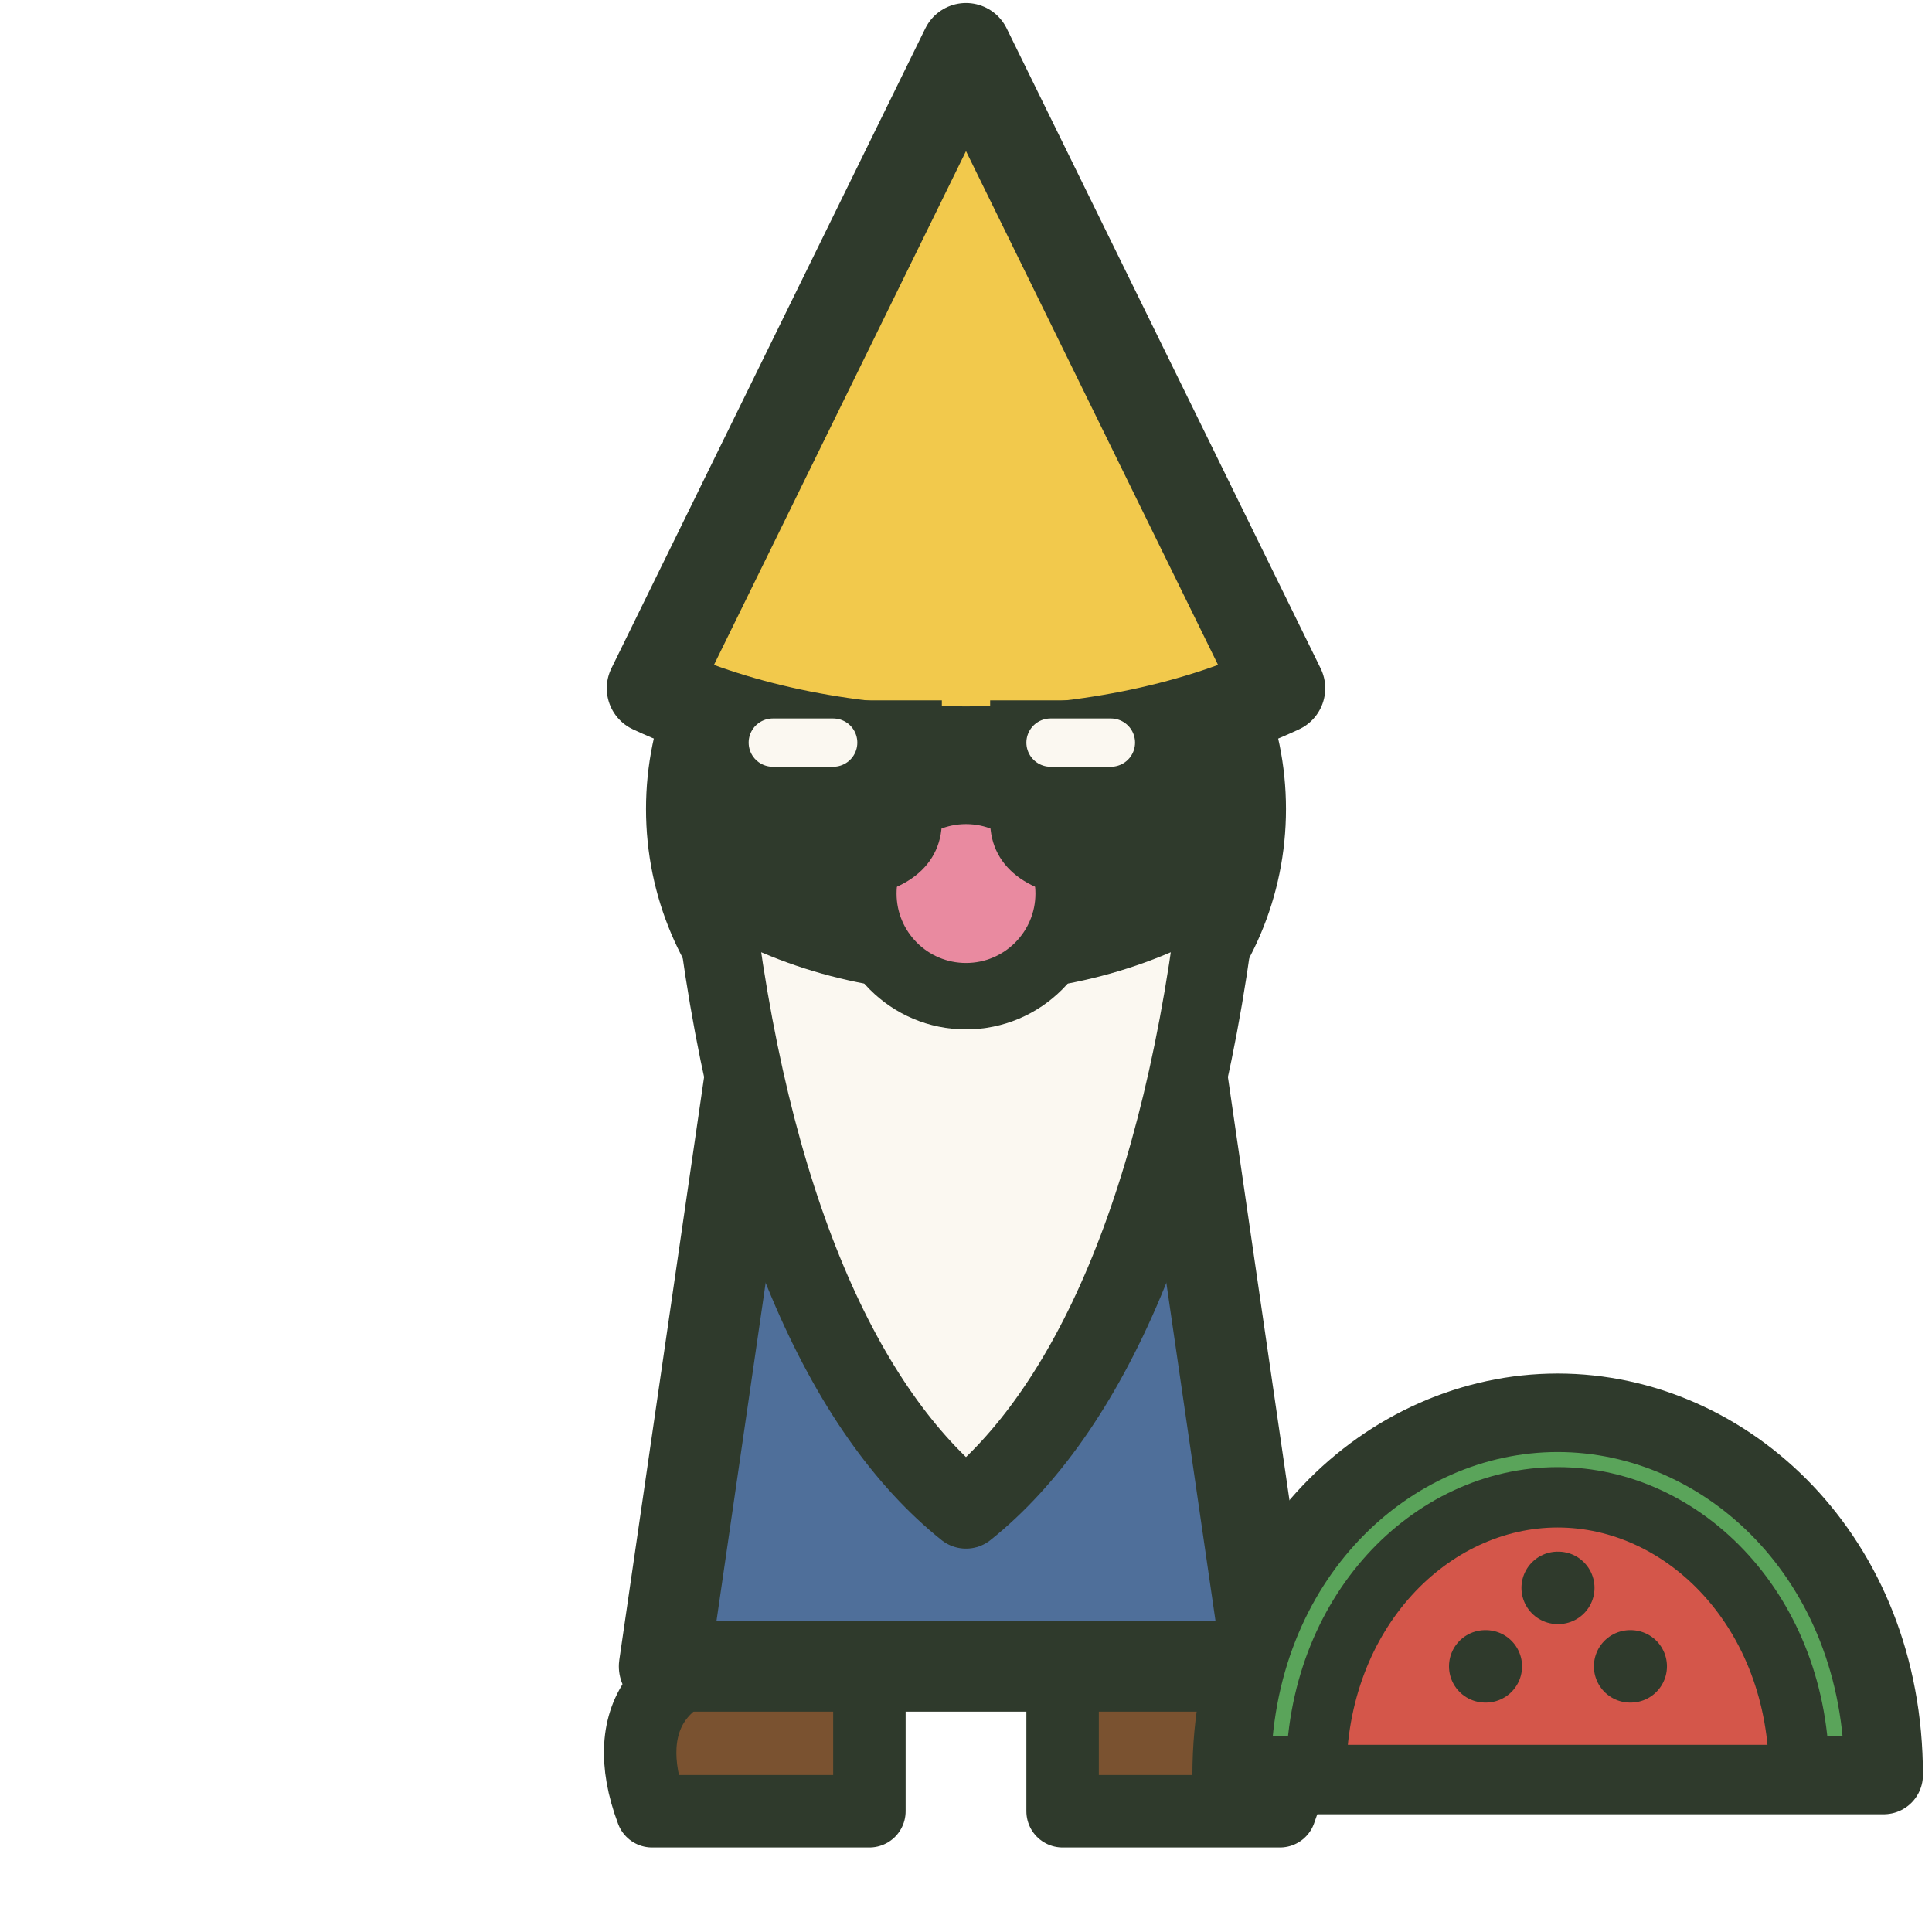
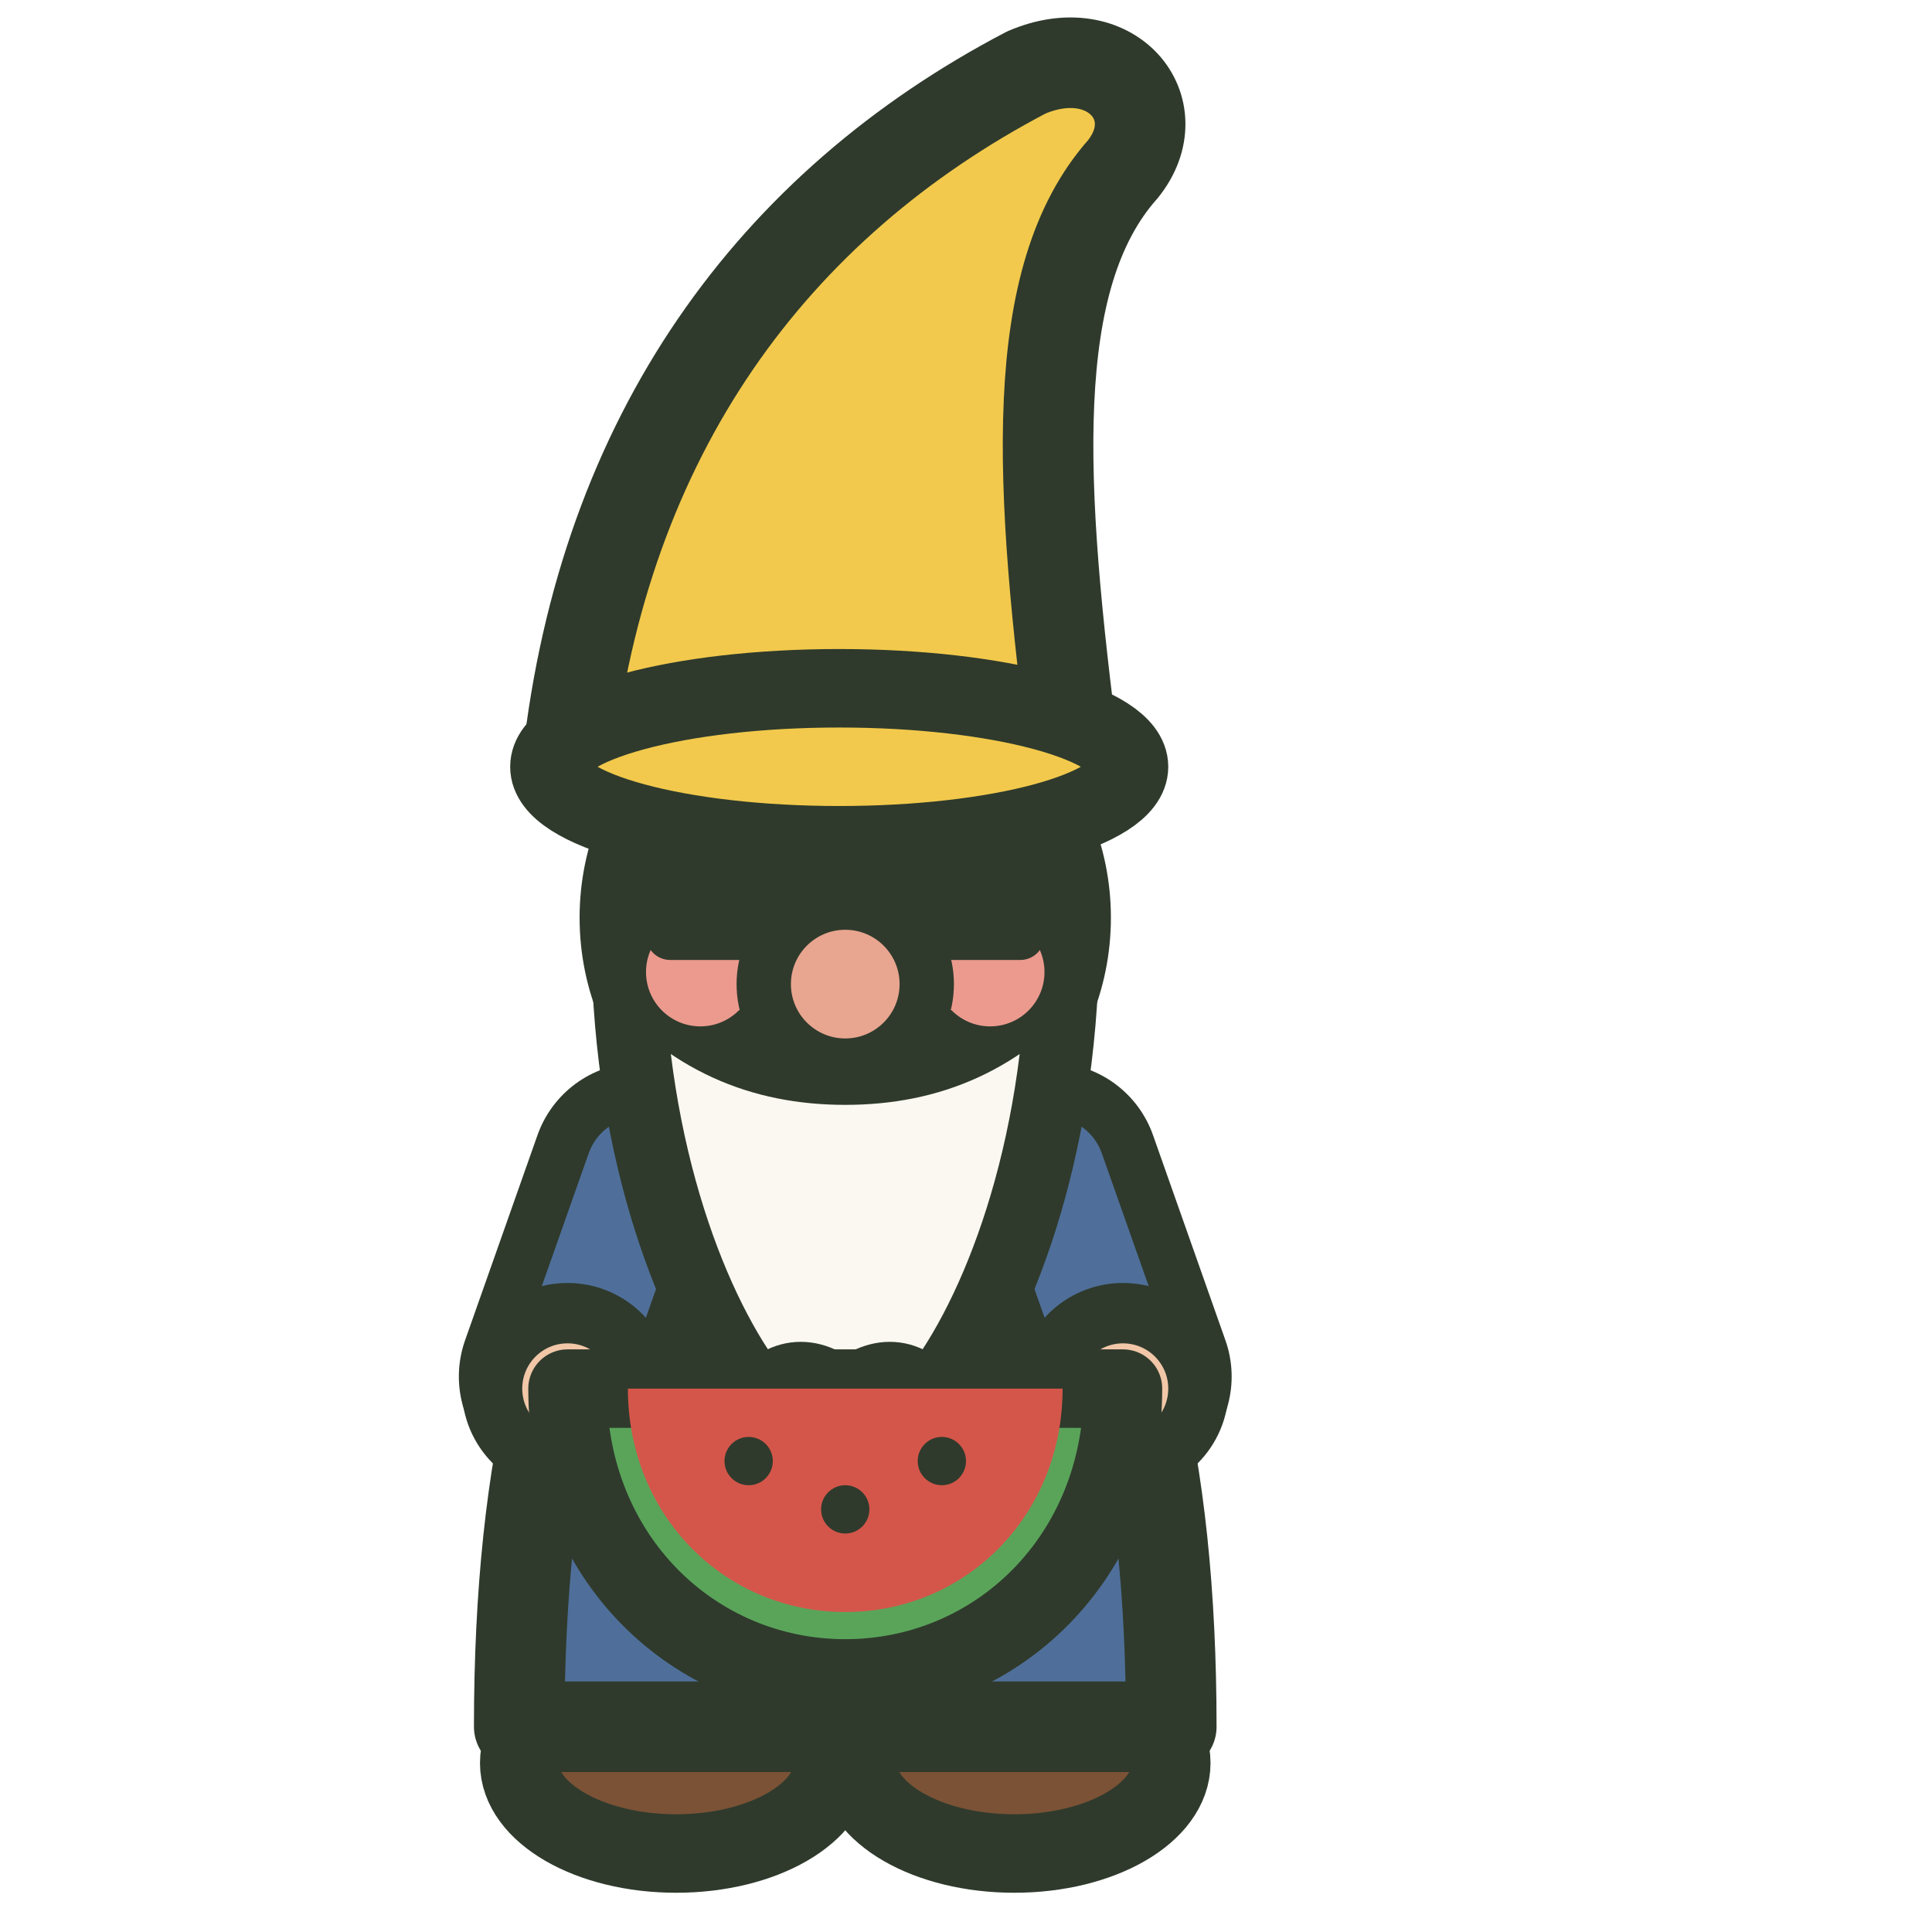
<svg xmlns="http://www.w3.org/2000/svg" viewBox="8 8 32 32" width="48" height="48">
  <g stroke="#2f3a2c" stroke-linejoin="round" stroke-linecap="round">
-     <path d="M18.8 38c-.6-1.6.2-2.6 2-2.6h1.6v2.6ZM29.2 38c.6-1.6-.2-2.6-2-2.6h-1.6v2.6Z" fill="#7a5230" stroke-width="1.2" />
-     <path d="M19 35.6l1.6-11h6.8l1.6 11Z" fill="#4f6f9a" stroke-width="1.5" />
-     <circle cx="24" cy="21.4" r="4.6" fill="#efc9bd" stroke-width="1.4" />
-     <path d="M19.8 22.6c.6 5.4 2.2 8.8 4.2 10.4 2-1.6 3.6-5 4.2-10.4-2.4 1.6-6 1.6-8.4 0Z" fill="#fbf8f1" stroke-width="1.3" />
-     <circle cx="24" cy="22.8" r="1.7" fill="#e98aa0" stroke-width="1.1" />
-     <circle cx="22" cy="20.6" r=".55" fill="#2f3a2c" stroke="none" />
-     <circle cx="26" cy="20.6" r=".55" fill="#2f3a2c" stroke="none" />
-     <path d="M18.8 19.4L24 8.8l5.2 10.6c-3 1.4-7.4 1.4-10.4 0Z" fill="#f2c94c" stroke-width="1.5" />
-     <path d="M19.800 19.600h3.800v2c0 .8-.7 1.300-1.900 1.300s-1.900-.5-1.900-1.300ZM24.400 19.600h3.800v2c0 .8-.7 1.300-1.900 1.300s-1.900-.5-1.900-1.300Z" fill="#2f3a2c" stroke="none" />
-     <path d="M23.600 20.200h.8" fill="none" stroke-width=".9" />
-     <path d="M20.800 20.300h1M25.400 20.300h1" fill="none" stroke="#fbf8f1" stroke-width=".8" />
-     <path d="M28.400 37.400c0-3.600 2.600-6 5.400-6s5.400 2.400 5.400 6Z" fill="#5aa45a" stroke-width="1.300" />
-     <path d="M29.800 37.400c0-2.700 1.900-4.600 4-4.600s4 1.900 4 4.600Z" fill="#d4564a" stroke-width="1" />
-     <path d="M32.600 35.600h.01M35 35.600h.01M33.800 34.300h.01" fill="none" stroke-width="1.200" />
+     <ellipse cx="19.2" cy="37.2" rx="2.6" ry="1.5" fill="#7b5236" stroke-width="1.3" />
+     <ellipse cx="24.8" cy="37.2" rx="2.6" ry="1.5" fill="#7b5236" stroke-width="1.3" />
+     <path d="M16.6 36.6c0-4.4.8-7.6 2.4-9.6h6c1.6 2 2.4 5.2 2.4 9.6Z" fill="#4f6f9a" stroke-width="1.5" />
+     <path d="M17.2 32.4h9.6" fill="none" stroke-width="1.6" />
+     <path d="M20.8 31.5h2.4v1.8h-2.4Z" fill="#f2c94c" stroke-width=".9" />
+     <path d="M18.6 27.4l-1.2 3.4M25.4 27.4l1.2 3.4" fill="none" stroke-width="3.6" />
+     <path d="M18.6 27.4l-1.2 3.4M25.4 27.4l1.2 3.4" fill="none" stroke="#4f6f9a" stroke-width="1.8" />
+     <circle cx="17.4" cy="31" r="1.25" fill="#f1c7a8" stroke-width="1" />
+     <circle cx="26.6" cy="31" r="1.25" fill="#f1c7a8" stroke-width="1" />
+     <circle cx="22" cy="23.2" r="3.7" fill="#f1c7a8" stroke-width="1.4" />
+     <path d="M18.4 24c.1 3.4 1.2 6 2.2 7.2.4-.5.9-.5 1.4 0 .5-.5 1-.5 1.4 0 1-1.2 2.1-3.8 2.2-7.2-1 1.2-2.2 1.7-3.6 1.7s-2.6-.5-3.6-1.7Z" fill="#fbf8f1" stroke-width="1.2" />
+     <circle cx="19.6" cy="24.1" r=".9" fill="#ec9a8e" stroke="none" />
+     <circle cx="24.4" cy="24.1" r=".9" fill="#ec9a8e" stroke="none" />
+     <path d="M19.1 22.2h2.4v1.3h-2.4ZM22.5 22.2h2.4v1.3h-2.4Z" fill="#2f3a2c" stroke-width=".8" />
+     <path d="M21.5 22.7h1" fill="none" stroke-width=".8" />
+     <circle cx="22" cy="24.3" r="1.35" fill="#e8a58f" stroke-width=".9" />
+     <path d="M17.4 20.6c.6-5.4 3.4-9.2 7.6-11.4 1.4-.6 2.4.6 1.6 1.6-1.6 1.8-1.4 5.2-.8 9.8Z" fill="#f2c94c" stroke-width="1.5" />
+     <ellipse cx="21.9" cy="20.7" rx="4.8" ry="1.3" fill="#f2c94c" stroke-width="1.3" />
+     <path d="M17.4 31c0 2.8 2.1 4.8 4.6 4.8s4.6-2 4.6-4.8Z" fill="#5aa45a" stroke-width="1.3" />
+     <path d="M18.4 31c0 2.1 1.6 3.7 3.6 3.7s3.6-1.6 3.6-3.7Z" fill="#d4564a" stroke="none" />
+     <circle cx="20.4" cy="32.2" r=".4" fill="#2f3a2c" stroke="none" />
+     <circle cx="22" cy="33" r=".4" fill="#2f3a2c" stroke="none" />
+     <circle cx="23.6" cy="32.2" r=".4" fill="#2f3a2c" stroke="none" />
  </g>
</svg>
